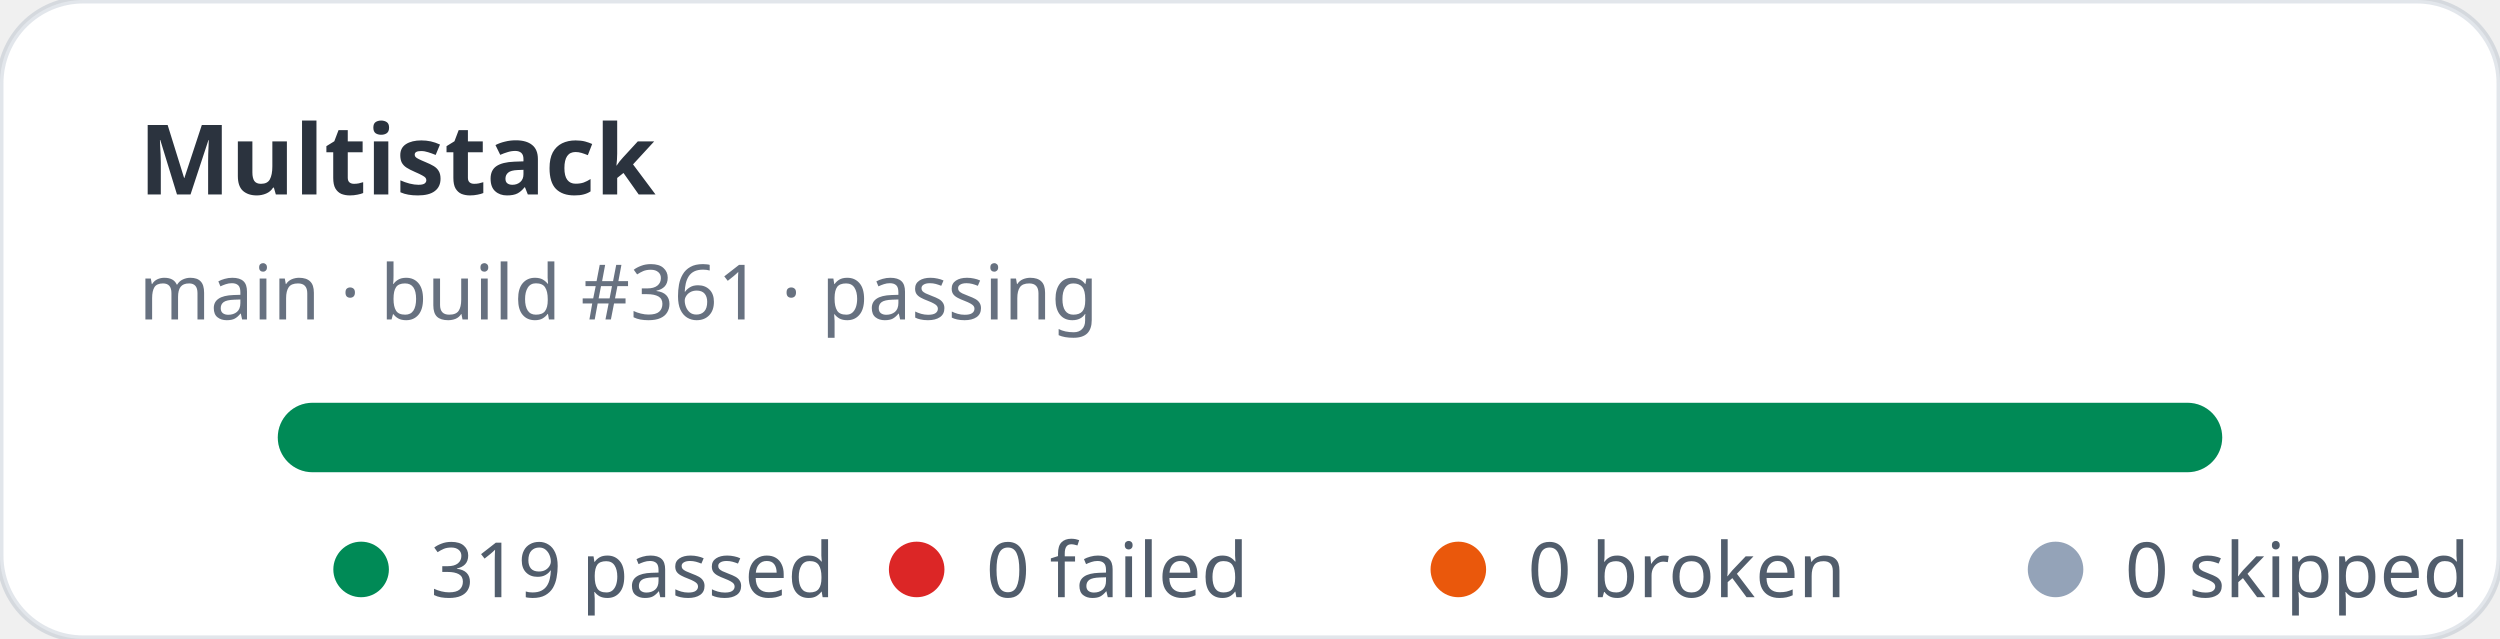
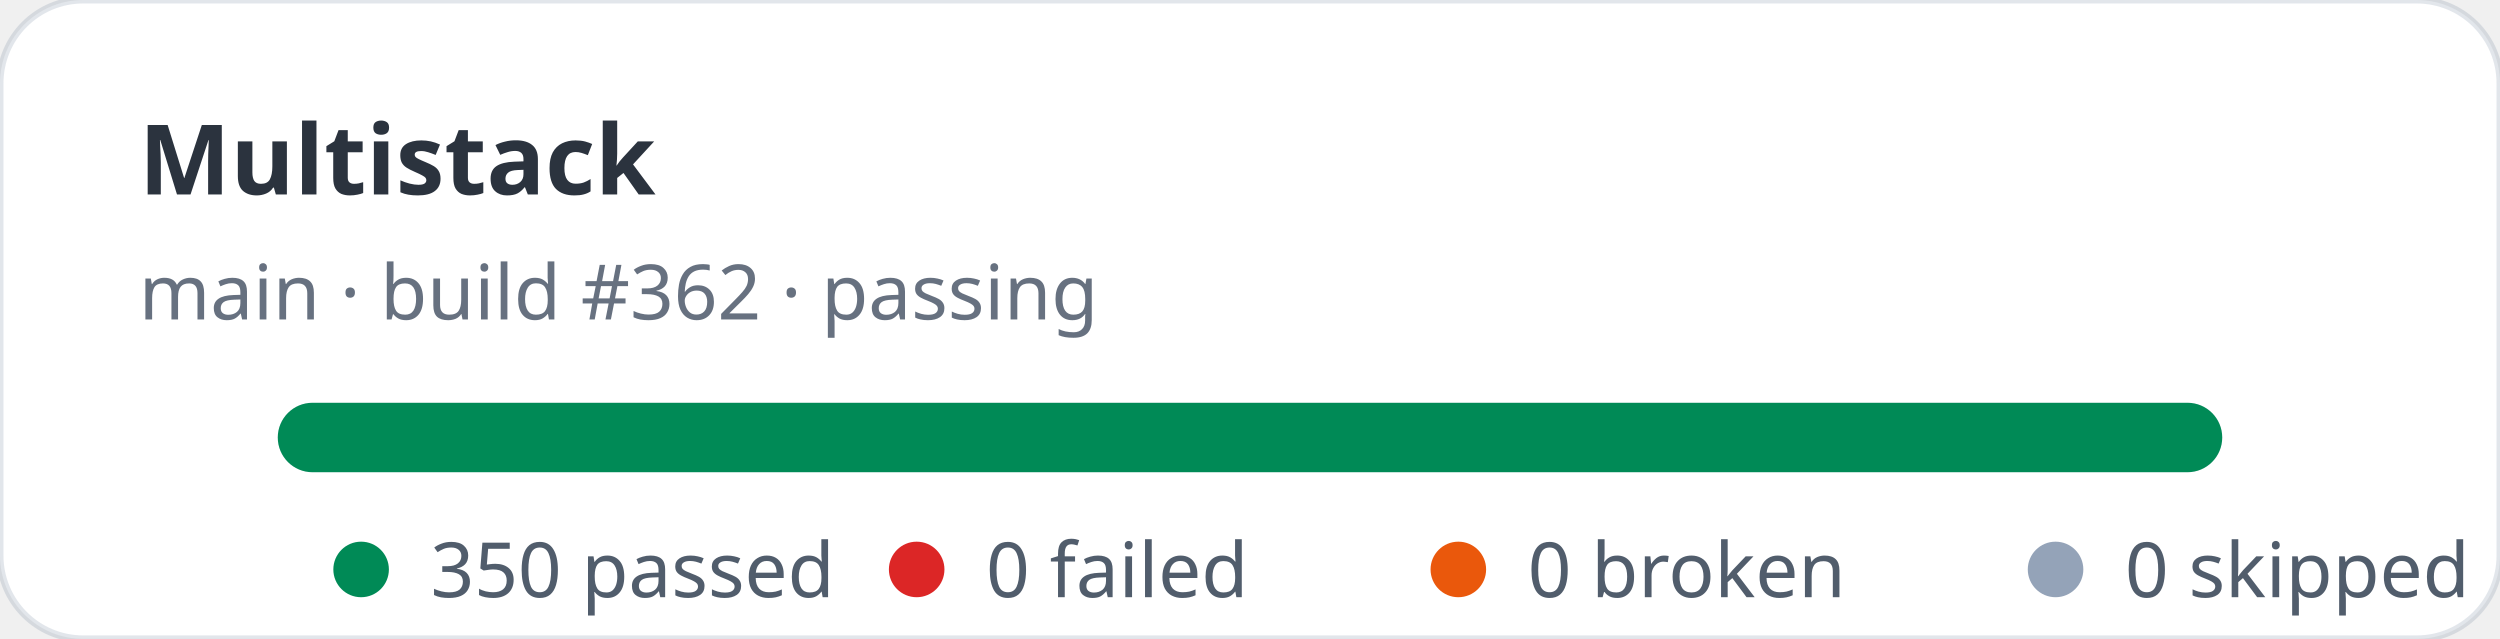
- <svg xmlns="http://www.w3.org/2000/svg" width="360" height="92" viewBox="0 0 360 92" role="img" aria-label="Multistack stats: 319 passed, 0 failed">
+ <svg xmlns="http://www.w3.org/2000/svg" width="360" height="92" viewBox="0 0 360 92" role="img" aria-label="Multistack stats: 350 passed, 0 failed">
  <rect width="360" height="92" rx="12" fill="#ffffff" stroke="rgba(11,48,86,0.12)" />
  <text x="20" y="28" fill="rgba(1,10,24,0.83)" font-family="ui-sans-serif,system-ui,sans-serif" font-size="14" font-weight="700">Multistack</text>
-   <text x="20" y="46" fill="rgba(2,19,44,0.6)" font-family="ui-sans-serif,system-ui,sans-serif" font-size="11">main · build #361 · passing</text>
+   <text x="20" y="46" fill="rgba(2,19,44,0.6)" font-family="ui-sans-serif,system-ui,sans-serif" font-size="11">main · build #362 · passing</text>
  <rect x="40" y="58" width="280" height="10" rx="5" fill="#e2e8f0" />
  <rect x="40" y="58" width="280" height="10" rx="5" fill="#008a56" />
  <g font-family="ui-sans-serif,system-ui,sans-serif" font-size="11" fill="rgba(1,18,40,0.68)">
    <circle cx="52" cy="82" r="4" fill="#008a56" />
-     <text x="62" y="86">319 passed</text>
+     <text x="62" y="86">350 passed</text>
    <circle cx="132" cy="82" r="4" fill="#dc2626" />
    <text x="142" y="86">0 failed</text>
    <circle cx="210" cy="82" r="4" fill="#ea580c" />
    <text x="220" y="86">0 broken</text>
    <circle cx="296" cy="82" r="4" fill="#94a3b8" />
    <text x="306" y="86">0 skipped</text>
  </g>
</svg>
